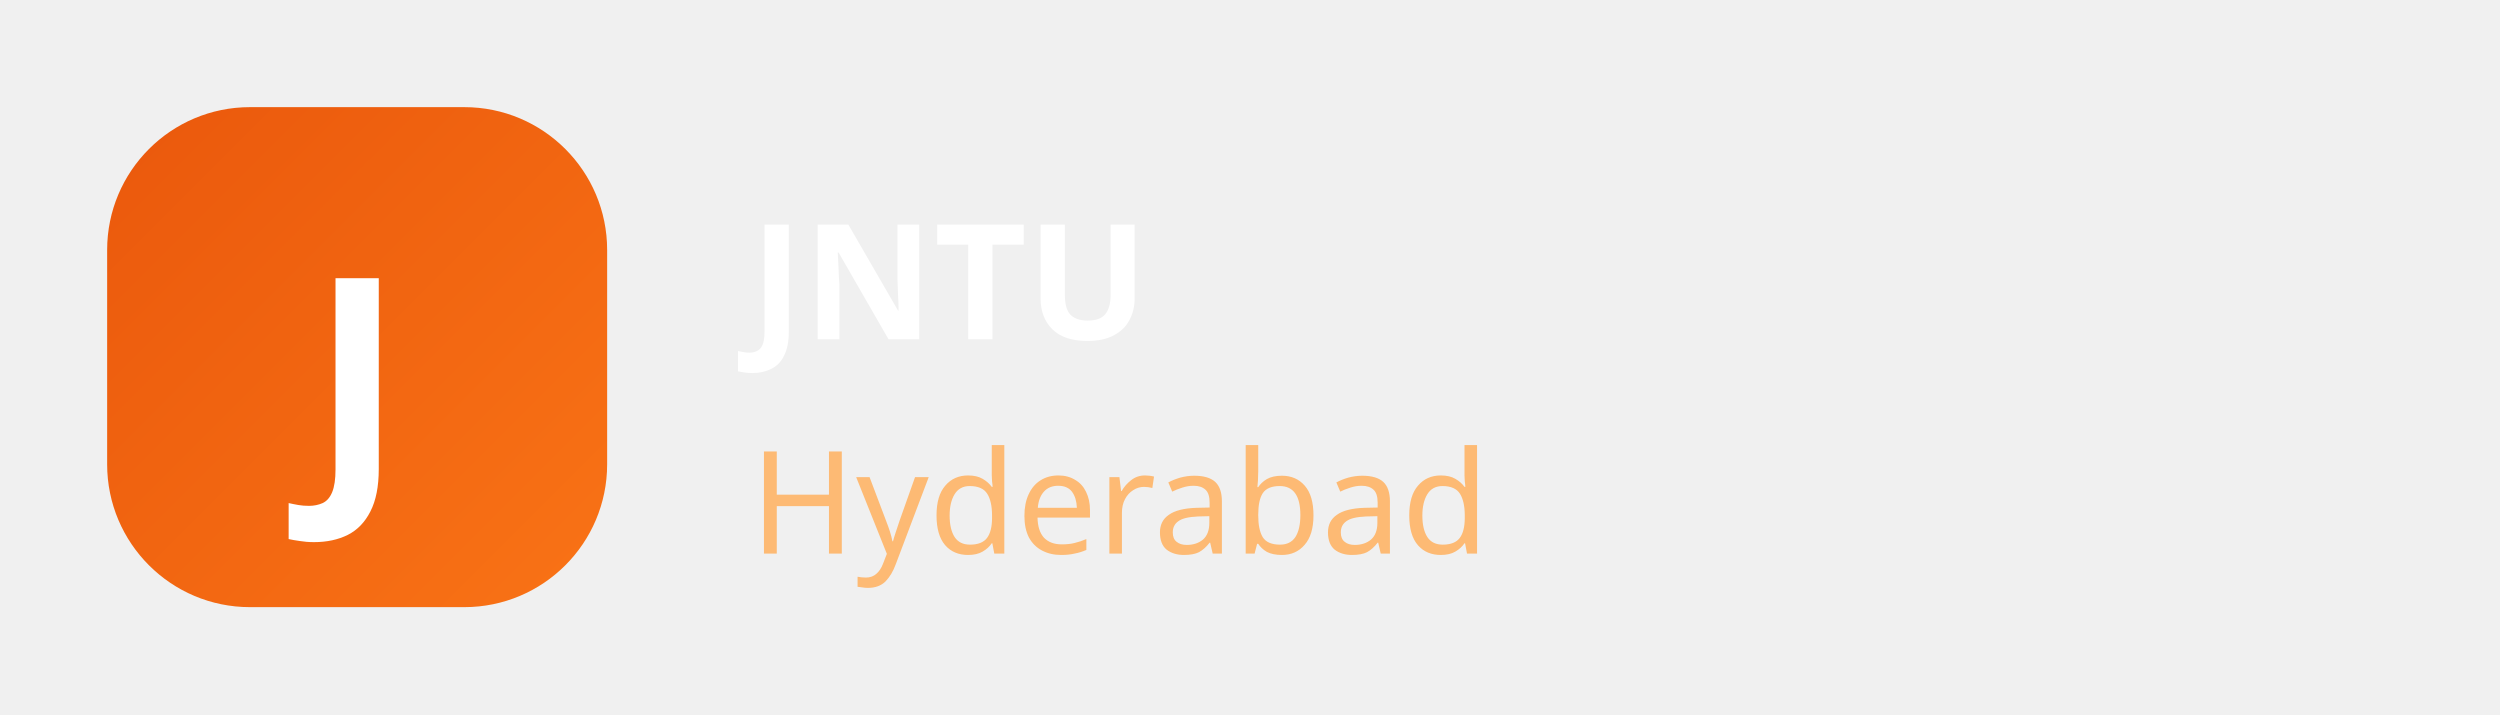
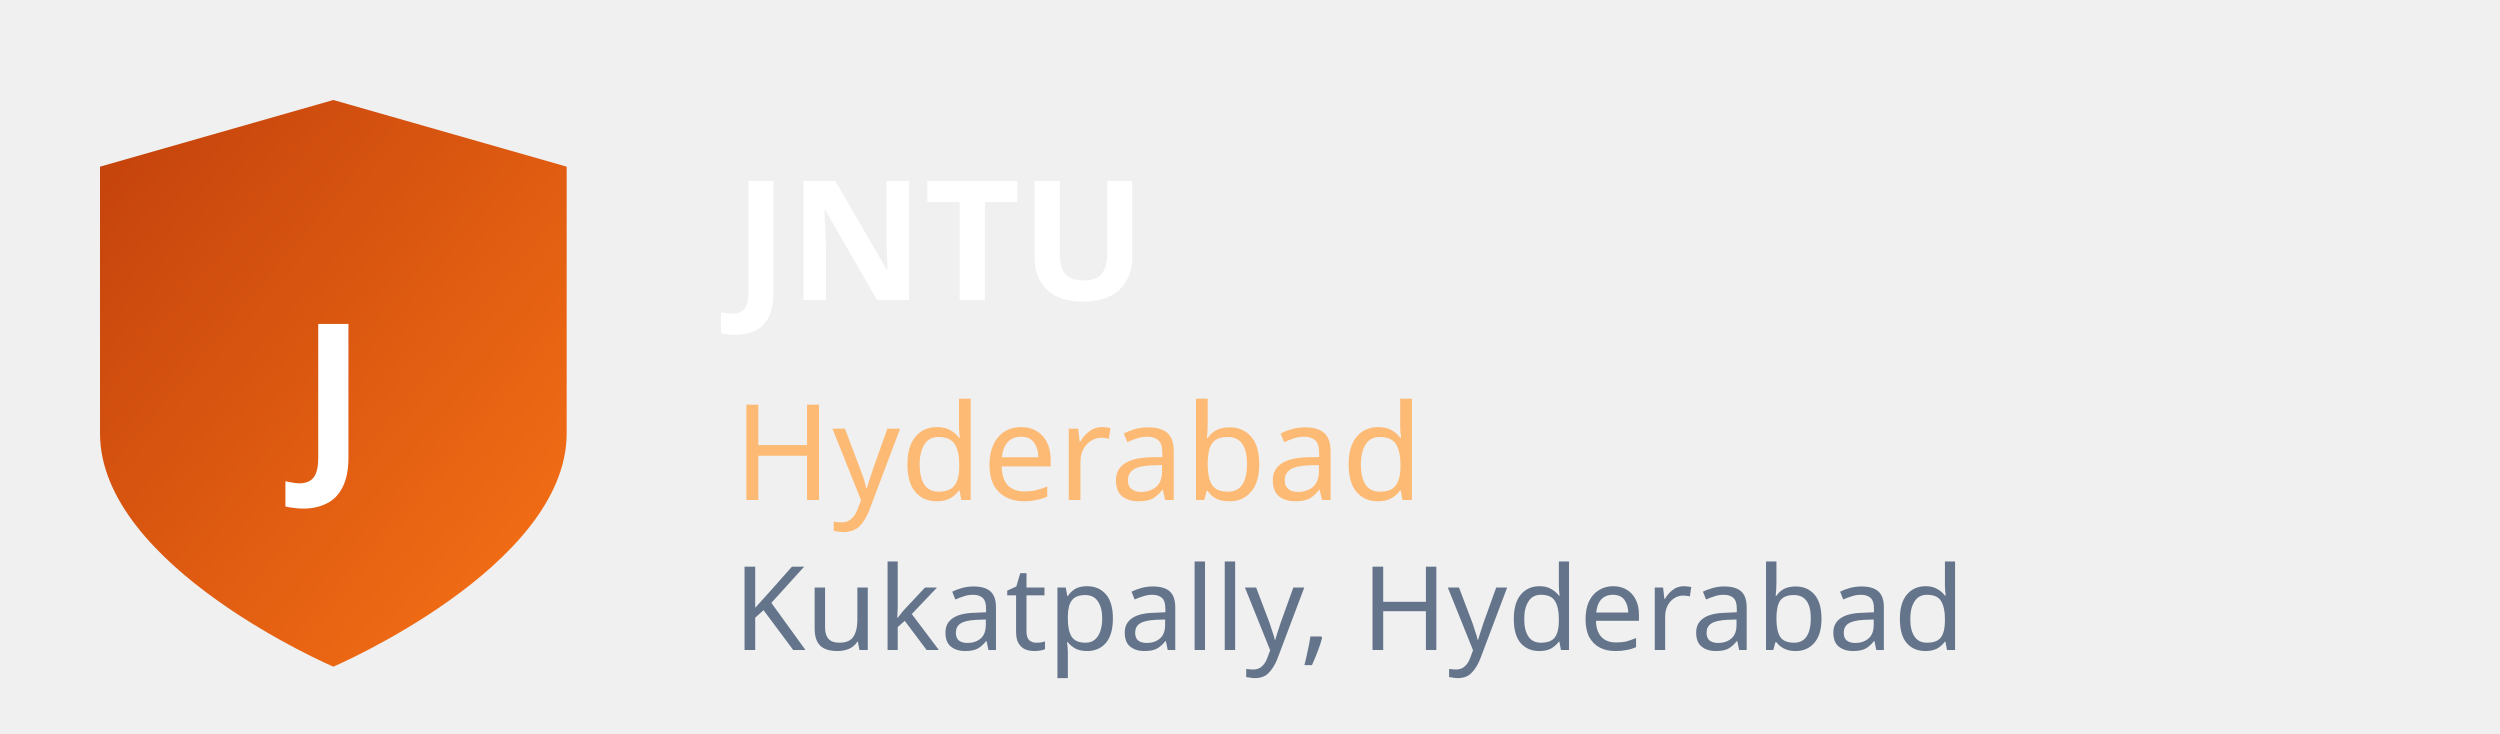
- <svg xmlns="http://www.w3.org/2000/svg" width="140" height="40" viewBox="0 0 140 40">
+ <svg xmlns="http://www.w3.org/2000/svg" width="150" height="44" viewBox="0 0 150 44">
  <defs>
    <linearGradient id="jn" x1="0%" y1="0%" x2="100%" y2="100%">
-       <stop offset="0%" style="stop-color:#ea580c" />
+       <stop offset="0%" style="stop-color:#c2410c" />
      <stop offset="100%" style="stop-color:#f97316" />
    </linearGradient>
  </defs>
-   <rect x="6" y="6" width="28" height="28" rx="8" fill="url(#jn)" />
-   <text x="20" y="27" text-anchor="middle" fill="white" font-size="16" font-family="sans-serif" font-weight="bold">J</text>
-   <text x="42" y="19" fill="white" font-size="9" font-family="sans-serif" font-weight="bold">JNTU</text>
-   <text x="42" y="31" fill="#fdba74" font-size="8" font-family="sans-serif">Hyderabad</text>
+   <path d="M6 10 L20 6 L34 10 L34 26 C34 34 20 40 20 40 C20 40 6 34 6 26 Z" fill="url(#jn)" />
+   <text x="20" y="28" text-anchor="middle" fill="white" font-size="12" font-family="sans-serif" font-weight="bold">J</text>
+   <text x="44" y="18" fill="white" font-size="10" font-family="sans-serif" font-weight="bold">JNTU</text>
+   <text x="44" y="30" fill="#fdba74" font-size="8" font-family="sans-serif">Hyderabad</text>
+   <text x="44" y="39" fill="#64748b" font-size="7" font-family="sans-serif">Kukatpally, Hyderabad</text>
</svg>
